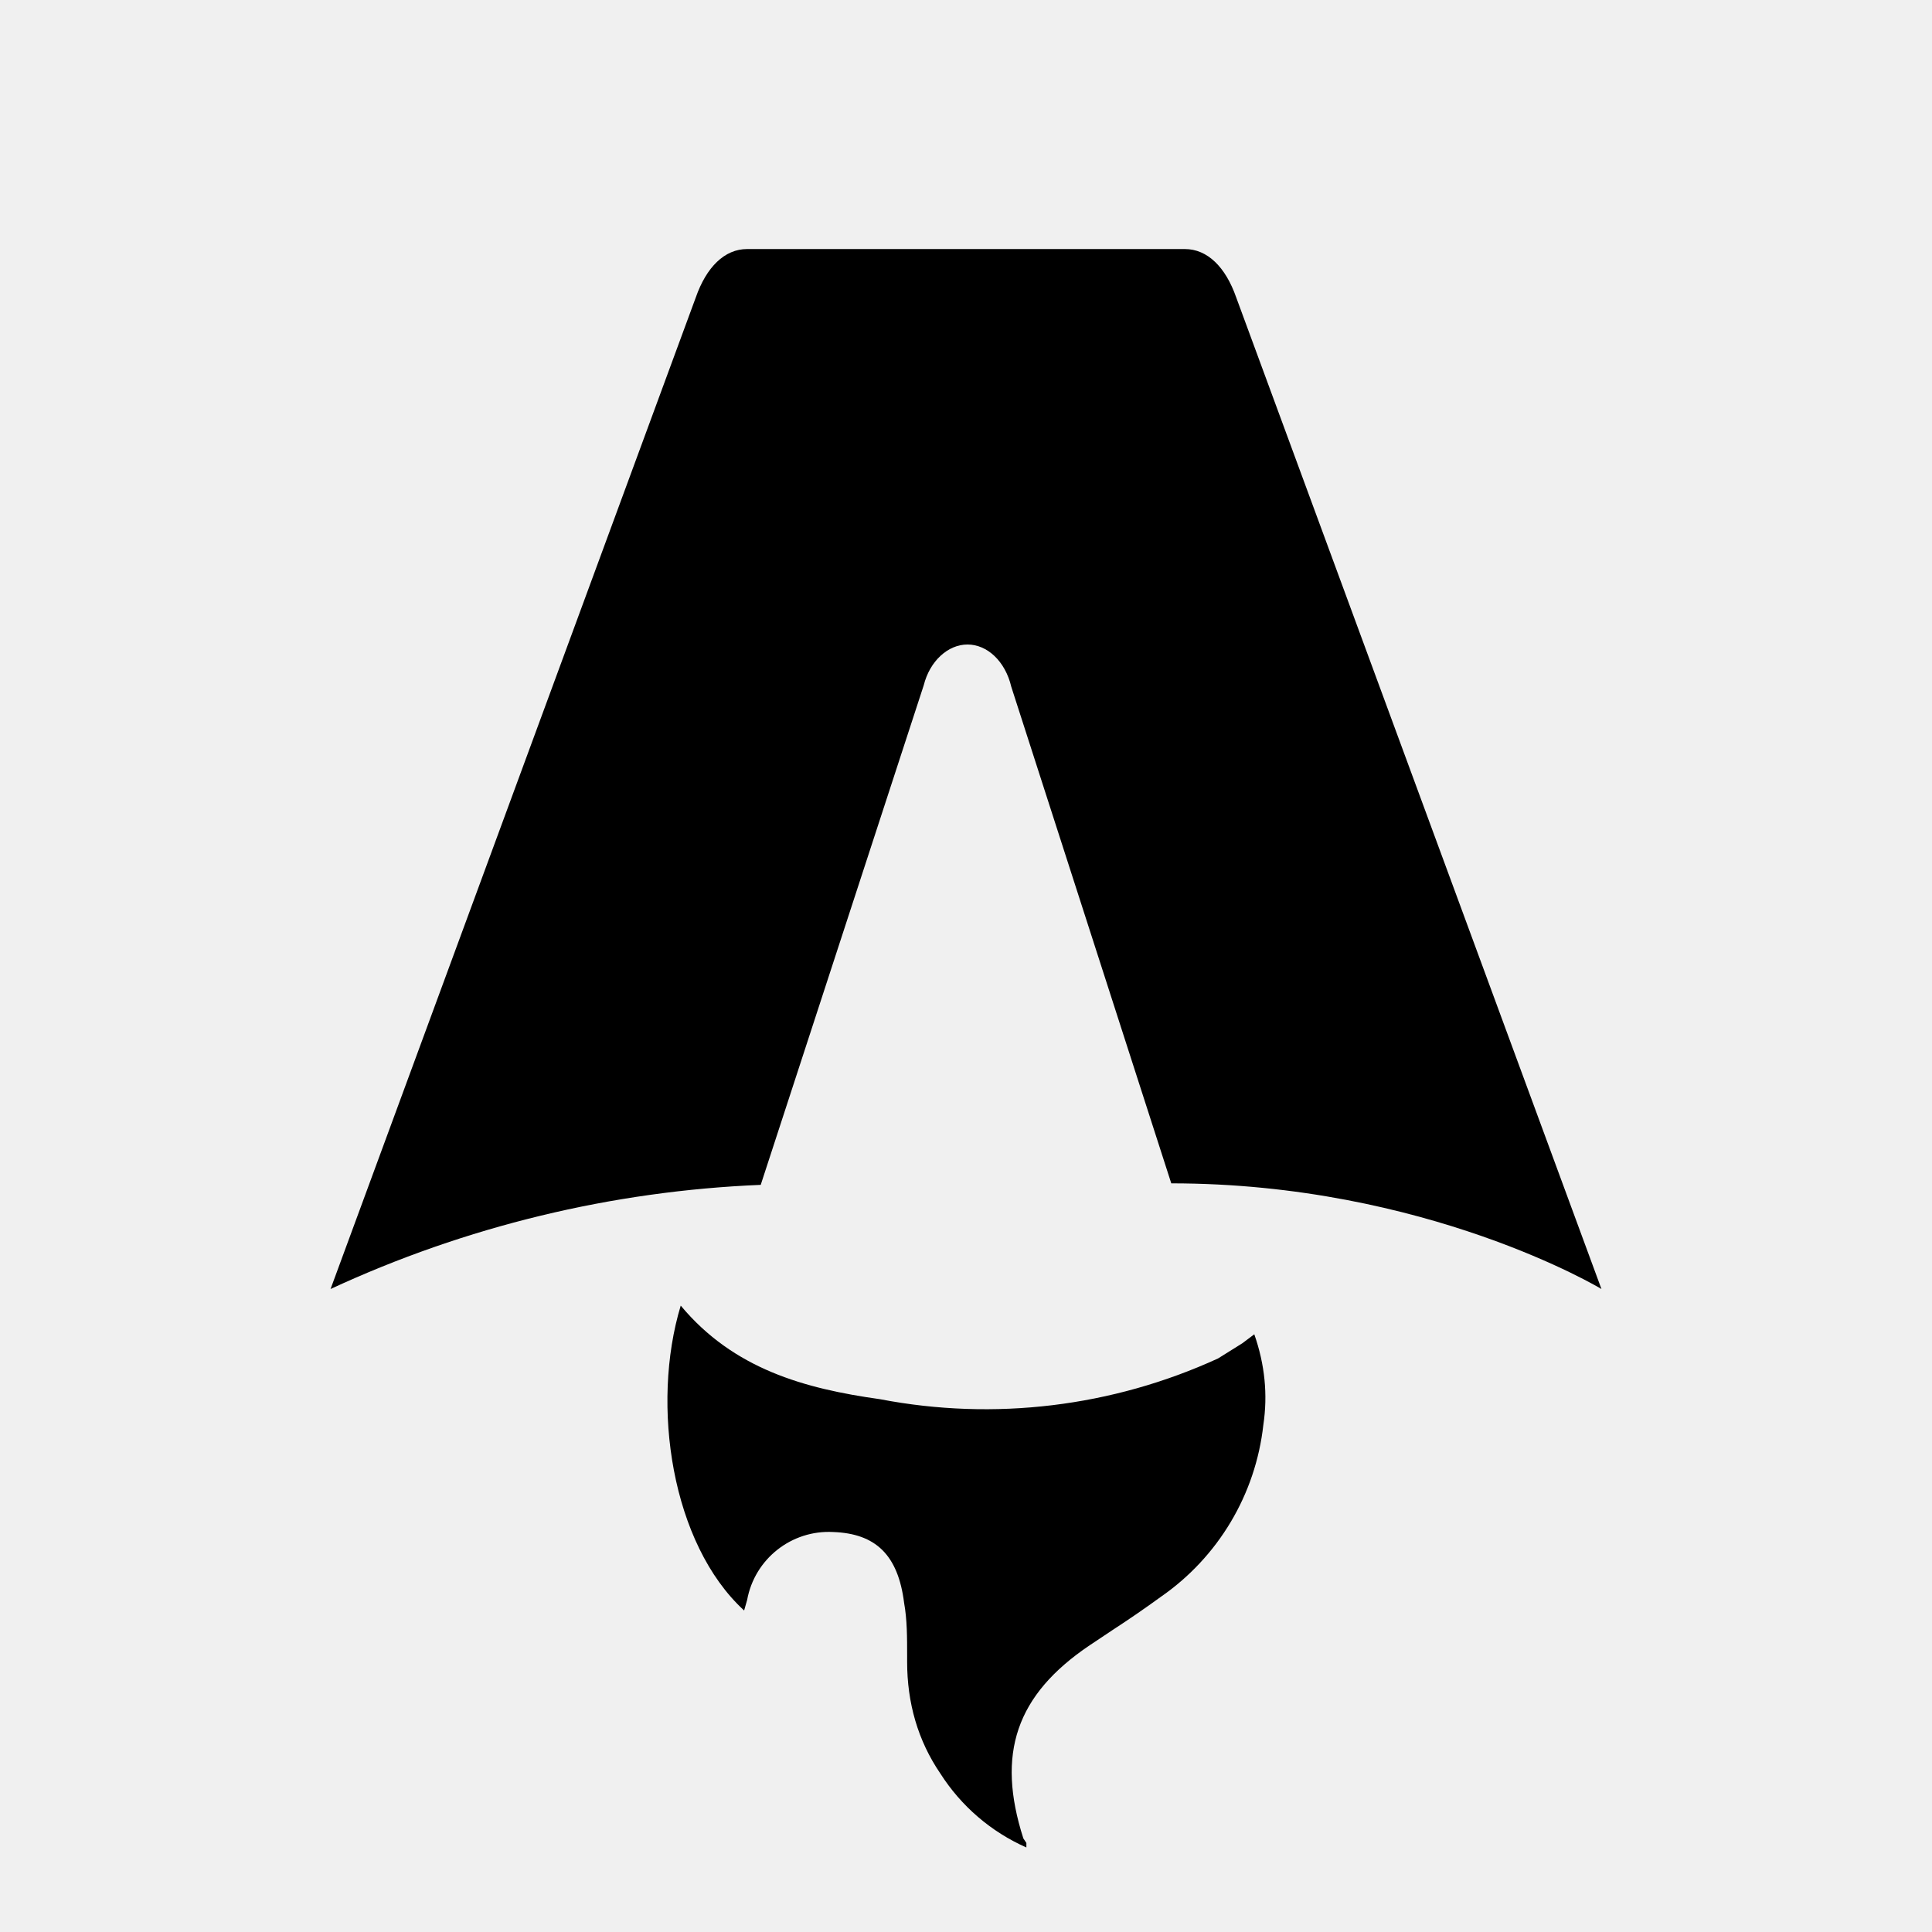
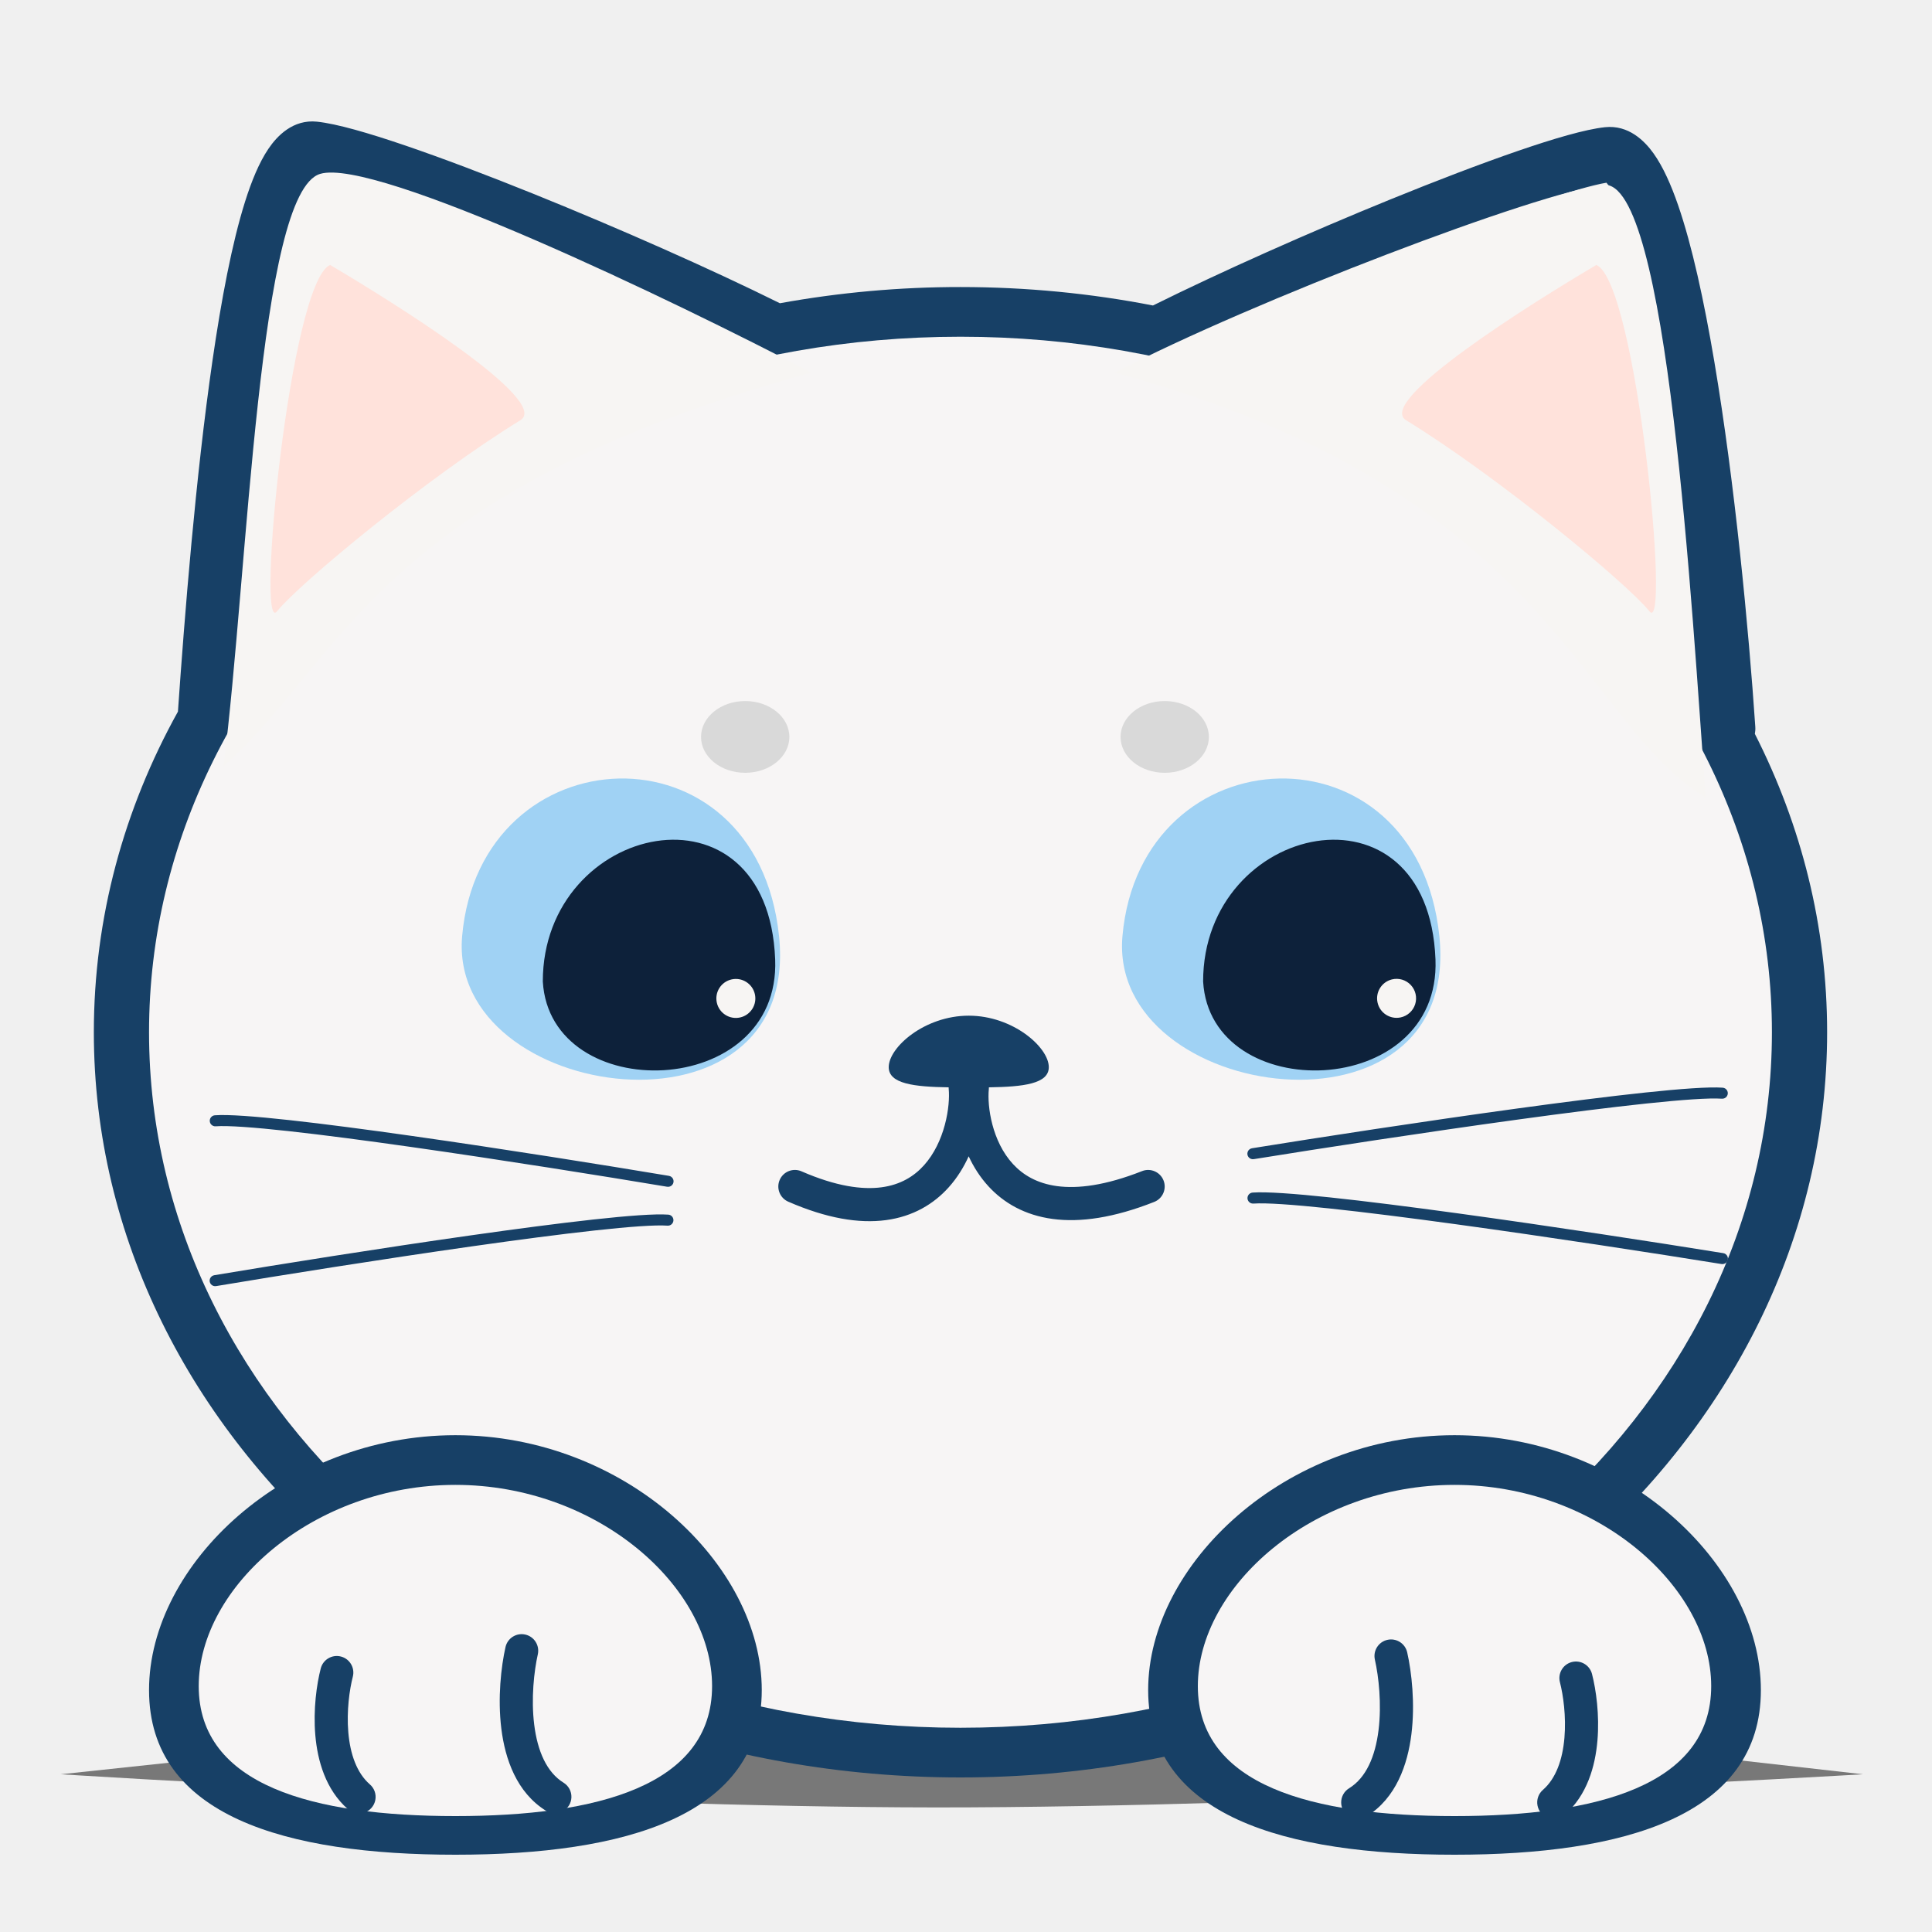
- <svg xmlns="http://www.w3.org/2000/svg" fill="none" viewBox="0 0 128 128">
-   <path d="M50.4 78.5a75.1 75.1 0 0 0-28.5 6.9l24.2-65.7c.7-2 1.9-3.2 3.4-3.2h29c1.5 0 2.7 1.2 3.4 3.2l24.2 65.7s-11.6-7-28.5-7L67 45.5c-.4-1.7-1.6-2.8-2.9-2.8-1.3 0-2.5 1.1-2.9 2.7L50.4 78.5Zm-1.1 28.2Zm-4.2-20.2c-2 6.6-.6 15.8 4.2 20.2a17.5 17.5 0 0 1 .2-.7 5.5 5.5 0 0 1 5.7-4.5c2.8.1 4.3 1.5 4.7 4.7.2 1.1.2 2.3.2 3.5v.4c0 2.7.7 5.2 2.2 7.4a13 13 0 0 0 5.7 4.9v-.3l-.2-.3c-1.8-5.6-.5-9.5 4.4-12.8l1.5-1a73 73 0 0 0 3.2-2.2 16 16 0 0 0 6.8-11.4c.3-2 .1-4-.6-6l-.8.6-1.6 1a37 37 0 0 1-22.4 2.7c-5-.7-9.7-2-13.2-6.2Z" />
-   <style>
-         path { fill: #000; }
-         @media (prefers-color-scheme: dark) {
-             path { fill: #FFF; }
-         }
-     </style>
+ <svg xmlns="http://www.w3.org/2000/svg" t="1791225141900" class="icon" viewBox="0 0 1024 1024" version="1.1" p-id="3437" width="200" height="200">
+   <path d="M234.993 918.765s156.769-7.835 260.953-8.789c115.759-1.059 300.164 8.789 300.164 8.789l191.318 21.633s-298.897 17.712-491.482 17.578C307.054 957.844 32.183 940.398 32.183 940.398l202.811-21.633z" fill="#000000" opacity=".5" p-id="3438" />
+   <path d="M142.289 78.828c4.555-6.729 13.025-15.688 25.781-14.336 10.492 1.115 27.391 6.039 46.651 12.604 19.766 6.741 43.476 15.732 68.313 25.755 44.696 18.04 93.561 39.641 130.326 57.874A533.706 533.706 0 0 1 509.074 152.137c35.065 0 69.211 3.379 102.023 9.778 35.989-17.856 82.727-38.655 125.598-56.118 24.608-10.026 48.102-19.017 67.689-25.758 19.079-6.565 35.846-11.498 46.273-12.616 12.502-1.337 21.024 7.267 25.72 13.839 5.12 7.162 9.371 16.829 13.04 27.443 7.423 21.481 13.804 50.937 19.213 82.97 10.854 64.307 18.23 141.804 21.715 193.536 0.085 1.29 0.003 2.548-0.231 3.76C954.745 437.391 968.411 490.879 968.411 547.109c0 218.135-205.651 394.971-459.337 394.971S49.737 765.244 49.737 547.109c0-60.84 15.998-118.465 44.573-169.94 3.569-51.311 9.38-124.442 18.286-185.891 4.713-32.554 10.395-62.549 17.3-84.436 3.408-10.811 7.431-20.685 12.393-28.014z m754.758 256.743c-3.997-44.061-9.81-94.852-17.268-139.027-5.337-31.612-11.402-59.143-18.014-78.28-3.35-9.69-6.51-16.238-9.19-19.988a20.849 20.849 0 0 0-1.115-1.439c-7.285 1.214-20.155 4.88-37.557 10.866-18.909 6.51-41.87 15.29-66.171 25.19-30.486 12.42-62.833 26.498-91.66 39.907 100.343 29.123 185.163 87.245 240.974 162.772z m-308.069-147.924a14.629 14.629 0 0 0 20.451 7.905 845.414 845.414 0 0 1 5.834-2.993C803.831 233.136 939.154 379.243 939.154 547.109c0 197.989-188.252 365.714-430.08 365.714S78.994 745.098 78.994 547.109c0-51.735 12.853-101.402 36.156-146.552a14.614 14.614 0 0 0 7.695-11.908l0.17-2.472c55.442-95.917 158.983-169.261 285.997-194.896l2.683 1.372a14.629 14.629 0 0 0 19.087-5.258A509.259 509.259 0 0 1 509.074 181.394c27.388 0 54.088 2.15 79.904 6.255zM272.083 129.984c31.808 12.838 65.627 27.452 95.451 41.264-99 27.543-183.29 83.204-240.134 156.031 3.452-42.32 8.081-89.925 14.149-131.803 4.664-32.189 10.082-60.276 16.249-79.828 3.125-9.909 6.129-16.595 8.719-20.413 0.363-0.541 0.679-0.965 0.942-1.299 7.402 1.238 20.363 4.903 37.821 10.854 19.093 6.51 42.271 15.293 66.803 25.193zM168.468 92.865a0.723 0.723 0 0 1-0.193 0.155c0.129-0.123 0.193-0.164 0.193-0.155z m682.028 3.028c0 0.009 0.064 0.064 0.187 0.138-0.123-0.108-0.187-0.146-0.187-0.138z" fill="#174066" p-id="3439" />
+   <path d="M939.154 547.109c0 203.595-192.553 368.64-430.08 368.64S78.994 750.703 78.994 547.109 271.547 178.469 509.074 178.469s430.08 165.045 430.08 368.64z" fill="#F7F5F5" p-id="3440" />
+   <path d="M169.691 92.16c29.257-8.777 187.193 66.99 260.389 105.326-231.085 63.254-248.686 153.065-311.589 208.65C131.657 301.349 136.903 101.993 169.691 92.16zM849.92 98.011c-34.038 3.663-185.716 61.314-258.926 99.474 231.126 62.961 245.76 184.32 313.051 225.28-7.314-99.474-20.088-328.417-54.126-324.754z" fill="#F7F5F3" p-id="3441" />
+   <path d="M174.964 140.434c34.175 20.141 117.333 72.198 100.838 82.306-48.889 29.965-117.543 86.885-128.936 101.236-11.393 14.351 6.834-174.478 28.099-183.542z m671.147 0c-34.175 20.141-117.333 72.198-100.838 82.306 48.889 29.965 117.543 86.885 128.936 101.236 11.393 14.351-6.834-174.478-28.099-183.542z" fill="#FFE2DB" p-id="3442" />
+   <path d="M374.491 895.786c0 11.059-2.885 18.733-7.177 24.64-4.514 6.217-11.881 12.221-23.309 17.452C320.415 948.683 284.915 953.783 241.371 953.783s-79.044-5.1-102.634-15.904c-11.428-5.231-18.795-11.235-23.309-17.452-4.292-5.907-7.177-13.581-7.177-24.64 0-22.87 12.744-49.123 37.443-70.489C170.06 804.22 203.946 789.943 241.371 789.943c37.426 0 71.311 14.277 95.677 35.354C361.747 846.664 374.491 872.916 374.491 895.786z m29.257 0C403.749 962.63 331.05 983.04 241.371 983.04S78.994 962.63 78.994 895.786C78.994 828.946 151.692 760.686 241.371 760.686s162.377 68.26 162.377 135.101z m500.297 0c0 11.059-2.885 18.733-7.177 24.64-4.514 6.217-11.881 12.221-23.309 17.452-23.59 10.805-59.091 15.904-102.634 15.904s-79.044-5.1-102.634-15.904c-11.428-5.231-18.795-11.235-23.309-17.452-4.292-5.907-7.177-13.581-7.177-24.64 0-22.87 12.744-49.123 37.443-70.489C699.614 804.22 733.5 789.943 770.926 789.943c37.426 0 71.311 14.277 95.677 35.354C891.301 846.664 904.046 872.916 904.046 895.786z m29.257 0C933.303 962.63 860.605 983.04 770.926 983.04s-162.377-20.41-162.377-87.254C608.549 828.946 681.247 760.686 770.926 760.686s162.377 68.26 162.377 135.101z" fill="#174066" p-id="3443" />
+   <path d="M241.371 962.56c75.135 0 136.046-16.115 136.046-68.883C377.417 840.906 316.507 787.017 241.371 787.017S105.326 840.906 105.326 893.677C105.326 946.445 166.236 962.56 241.371 962.56z m529.554 0c75.135 0 136.046-16.115 136.046-68.883C906.971 840.906 846.061 787.017 770.926 787.017S634.88 840.906 634.88 893.677C634.88 946.445 695.79 962.56 770.926 962.56z" fill="#F7F5F5" p-id="3444" />
+   <path d="M285.076 876.717a8.777 8.777 0 0 0-17.124-3.853c-2.364 10.5-4.251 27.118-2.232 43.382 1.981 15.989 8.049 33.833 23.728 43.538a8.777 8.777 0 1 0 9.242-14.924c-8.897-5.506-13.801-16.677-15.55-30.773-1.714-13.824-0.088-28.365 1.937-37.37z m-98.076 11.969a8.777 8.777 0 1 0-16.998-4.386c-2.153 8.35-4.049 21.715-2.879 35.381 1.159 13.499 5.459 28.886 17.303 39.246a8.777 8.777 0 1 0 11.557-13.21c-6.881-6.021-10.38-15.992-11.369-27.534-0.974-11.372 0.644-22.73 2.387-29.497z m541.716-9.043a8.777 8.777 0 0 1 17.127-3.853c2.364 10.5 4.248 27.118 2.232 43.382-1.984 15.989-8.049 33.833-23.73 43.538a8.777 8.777 0 1 1-9.239-14.924c8.897-5.506 13.801-16.677 15.55-30.773 1.712-13.824 0.088-28.365-1.94-37.37z m98.076 11.969a8.777 8.777 0 0 1 16.998-4.386c2.156 8.35 4.052 21.715 2.879 35.381-1.156 13.499-5.459 28.886-17.3 39.246a8.777 8.777 0 1 1-11.559-13.21c6.881-6.021 10.38-15.992 11.369-27.534 0.974-11.372-0.641-22.73-2.387-29.497zM663.672 608.587c35.685-5.758 90.952-14.269 140.768-21.097 24.907-3.414 48.473-6.407 67.555-8.426 18.973-2.007 33.798-3.084 41.036-2.569a2.926 2.926 0 1 1-0.415 5.837c-6.624-0.471-20.898 0.53-40.003 2.551-18.997 2.01-42.496 4.994-67.376 8.406-49.758 6.817-104.975 15.322-140.633 21.074a2.926 2.926 0 1 1-0.93-5.775z m-309.178 14.631c-34.43-5.758-87.745-14.272-135.806-21.097-24.029-3.414-46.765-6.41-65.176-8.429-18.3-2.007-32.622-3.084-39.626-2.569a2.926 2.926 0 0 0 0.433 5.837c6.366-0.471 20.117 0.527 38.555 2.548 18.324 2.01 40.989 4.994 64.992 8.406 47.999 6.82 101.265 15.322 135.662 21.074a2.926 2.926 0 1 0 0.965-5.77z m-105.068 31.566c-48.061 6.826-101.376 15.34-135.806 21.097a2.926 2.926 0 1 0 0.965 5.77c34.398-5.752 87.663-14.254 135.665-21.074 24-3.411 46.665-6.396 64.989-8.406 18.438-2.022 32.189-3.019 38.555-2.548a2.926 2.926 0 1 0 0.43-5.837c-7.004-0.515-21.323 0.562-39.623 2.569-18.412 2.019-41.147 5.015-65.176 8.429z m663.862 9.392c-35.688-5.758-90.952-14.269-140.768-21.097-24.907-3.414-48.473-6.407-67.555-8.426-18.973-2.007-33.798-3.084-41.036-2.569a2.926 2.926 0 1 0 0.415 5.837c6.621-0.471 20.898 0.53 40.003 2.551 18.997 2.01 42.496 4.994 67.376 8.406 49.758 6.817 104.975 15.322 140.633 21.074a2.926 2.926 0 1 0 0.93-5.775zM524.142 576.307c18.259-0.272 31.744-1.84 31.744-10.691 0-10.503-18.994-27.285-42.423-27.285s-42.423 16.782-42.423 27.285c0 8.853 13.49 10.418 31.759 10.691 0 0.295 0.012 0.594 0.041 0.892 0.407 4.274 0.003 11.331-2.066 19.023-2.06 7.66-5.609 15.351-11.012 21.369-5.281 5.881-12.478 10.357-22.516 11.697-10.211 1.363-24.026-0.436-42.435-8.461a8.774 8.774 0 1 0-7.016 16.091c20.357 8.874 37.467 11.679 51.776 9.769 14.482-1.934 25.395-8.619 33.251-17.37 4.535-5.05 7.996-10.717 10.597-16.457 2.604 5.629 6.059 11.112 10.562 15.995 8.005 8.684 19.146 15.228 33.982 17.215 14.661 1.963 32.408-0.585 53.81-9.035a8.777 8.777 0 0 0-6.445-16.328c-19.558 7.721-34.207 9.415-45.036 7.964-10.65-1.425-18.09-5.948-23.406-11.715-11.103-12.039-13.701-30.451-12.788-39.731 0.032-0.307 0.044-0.614 0.044-0.919z" fill="#174066" p-id="3445" />
+   <path d="M394.971 409.6c12.926 0 23.406-8.514 23.406-19.017s-10.48-19.017-23.406-19.017-23.406 8.514-23.406 19.017 10.48 19.017 23.406 19.017z m222.354 0c12.926 0 23.406-8.514 23.406-19.017s-10.48-19.017-23.406-19.017-23.406 8.514-23.406 19.017 10.48 19.017 23.406 19.017z" fill="#D9D9D9" p-id="3446" />
+   <path d="M244.947 496.128c9.579-107.903 155.964-114.732 167.962 0 11.911 113.878-175.809 88.412-167.962 0z m349.977 0c9.576-107.903 155.961-114.732 167.962 0 11.911 113.878-175.809 88.412-167.962 0z" fill="#A0D2F4" p-id="3447" />
+   <path d="M287.703 520.233c-0.003-84.319 119.331-110.297 123.155-11.697 2.899 74.737-119.267 77.865-123.155 11.697z m349.977 0c-0.006-84.319 119.331-110.297 123.155-11.697 2.899 74.737-119.267 77.865-123.155 11.697z" fill="#0D213A" p-id="3448" />
+   <path d="M392.312 539.268a10.328 10.328 0 0 0 7.777-12.37 10.331 10.331 0 1 0-7.777 12.37z m349.977 0a10.334 10.334 0 1 0-4.593-20.146 10.334 10.334 0 0 0 4.593 20.146z" fill="#F7F5F3" p-id="3449" />
</svg>
